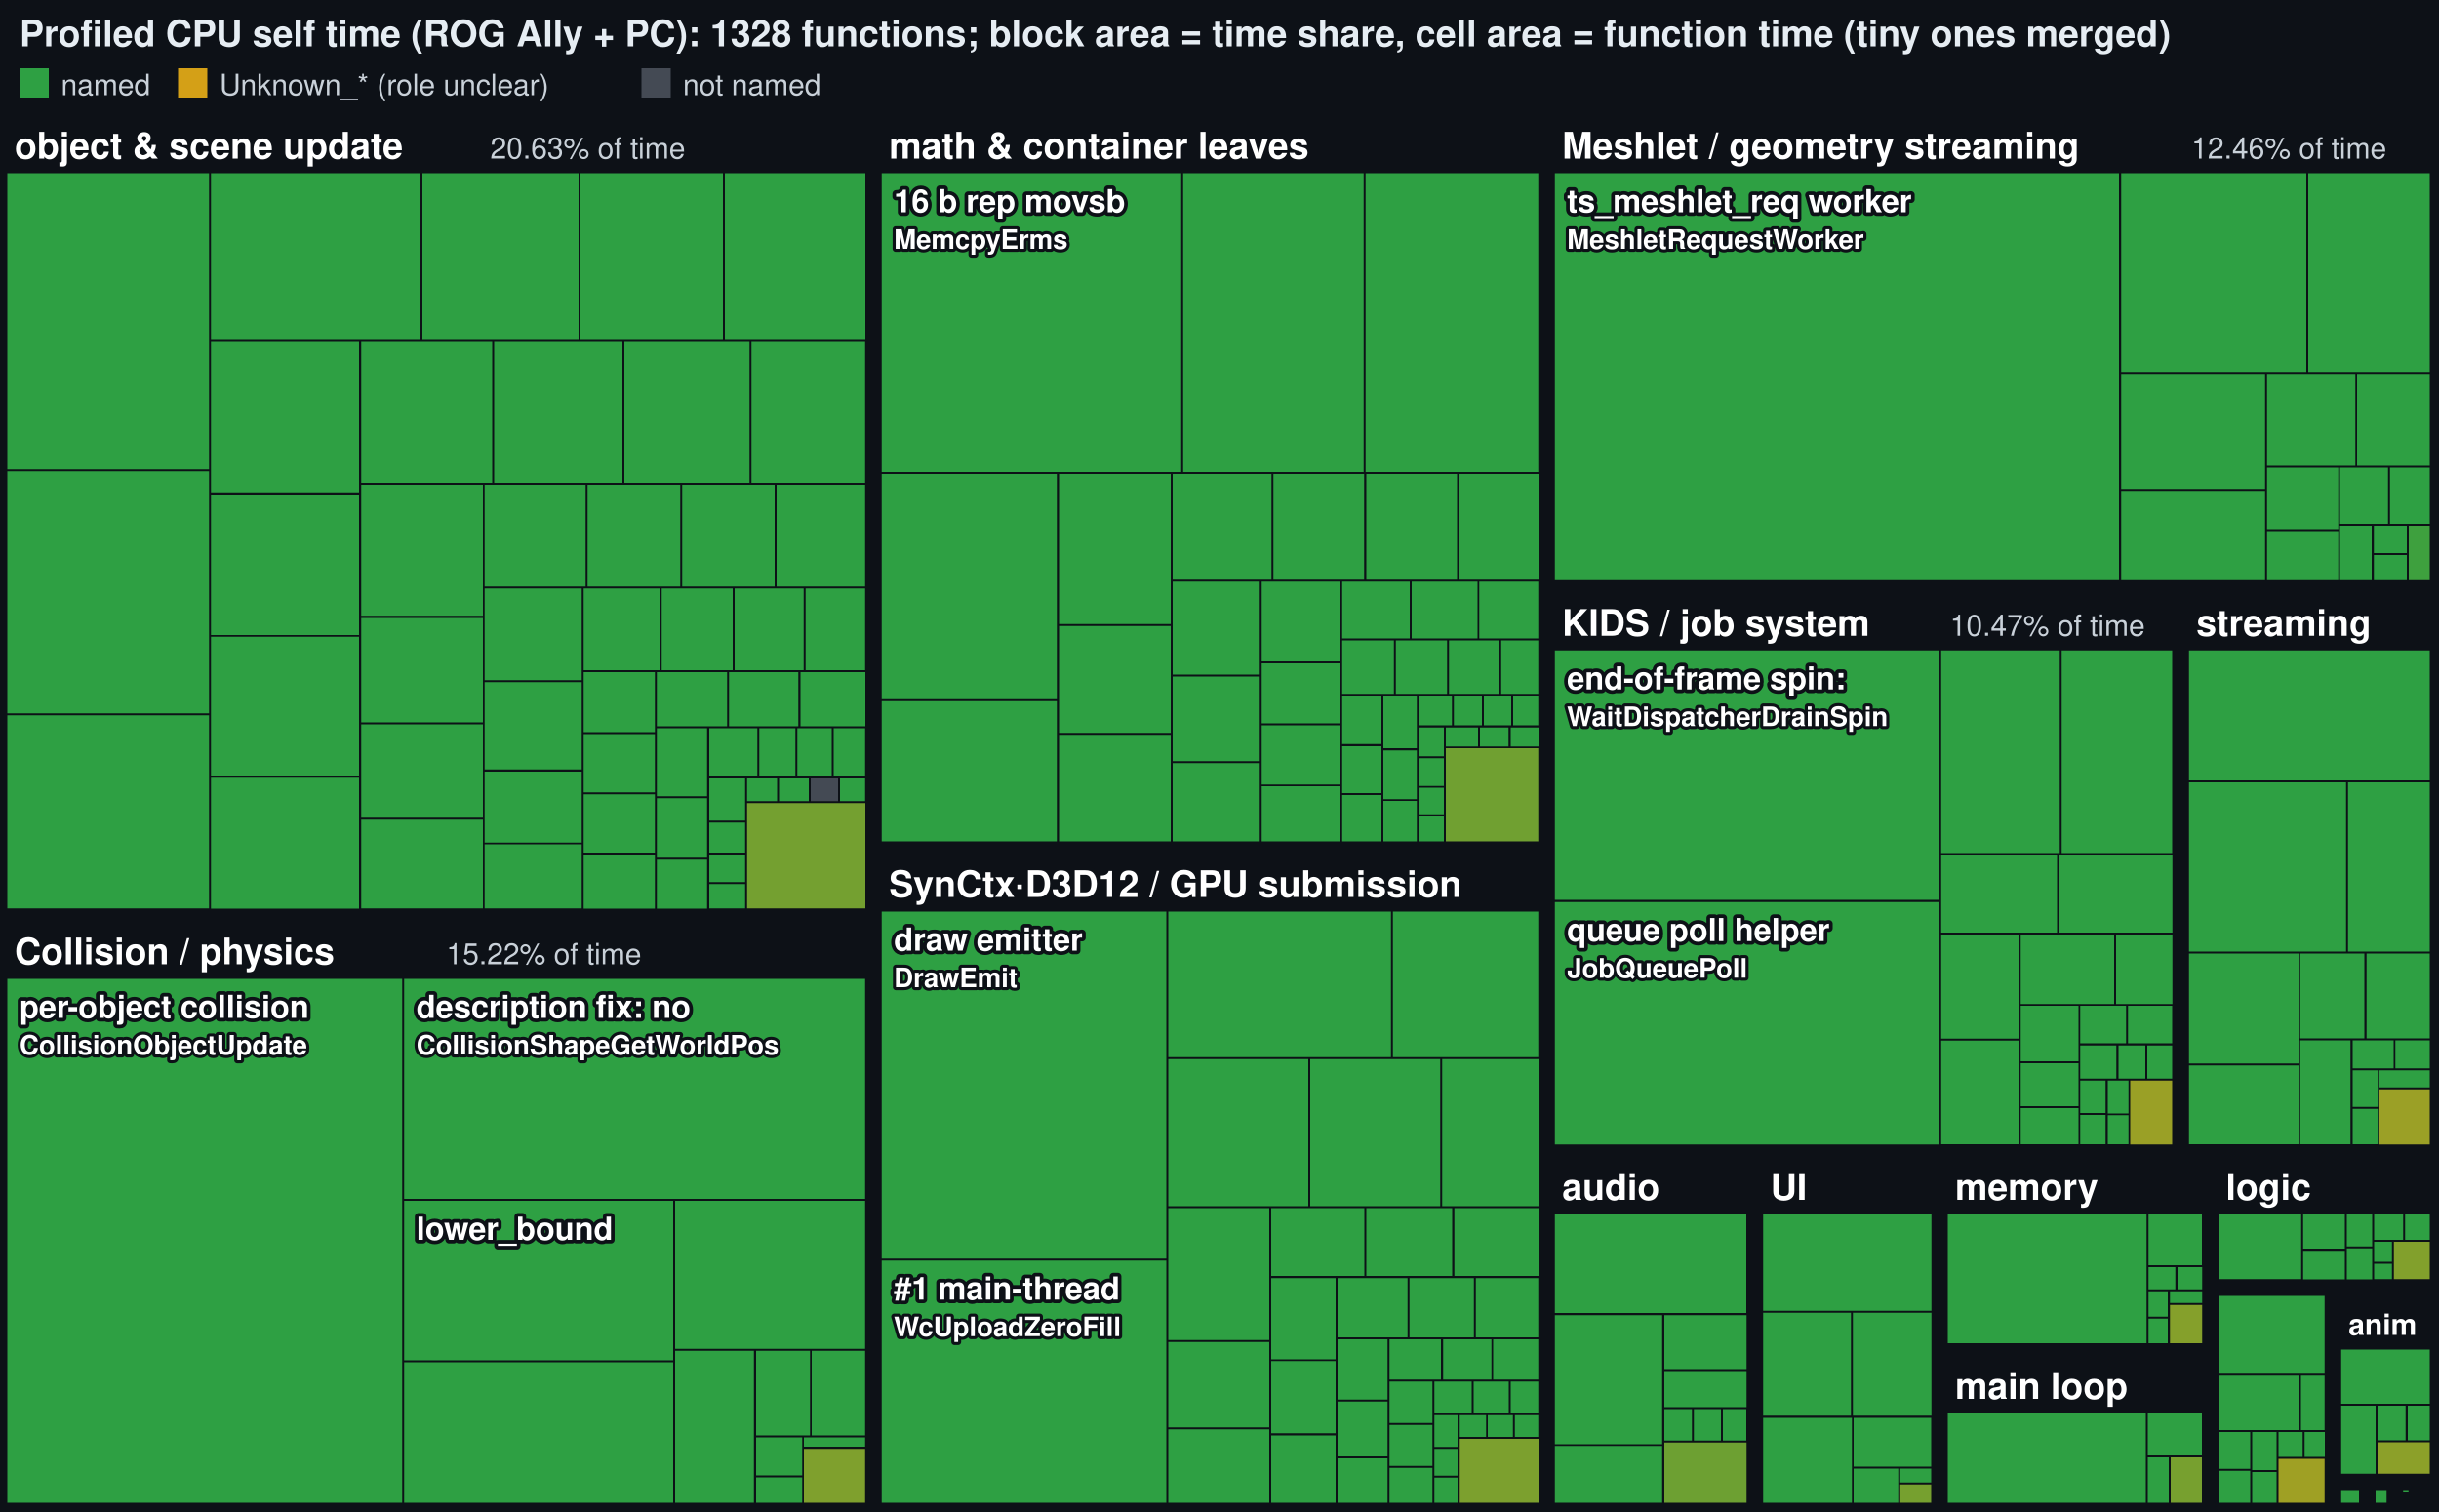
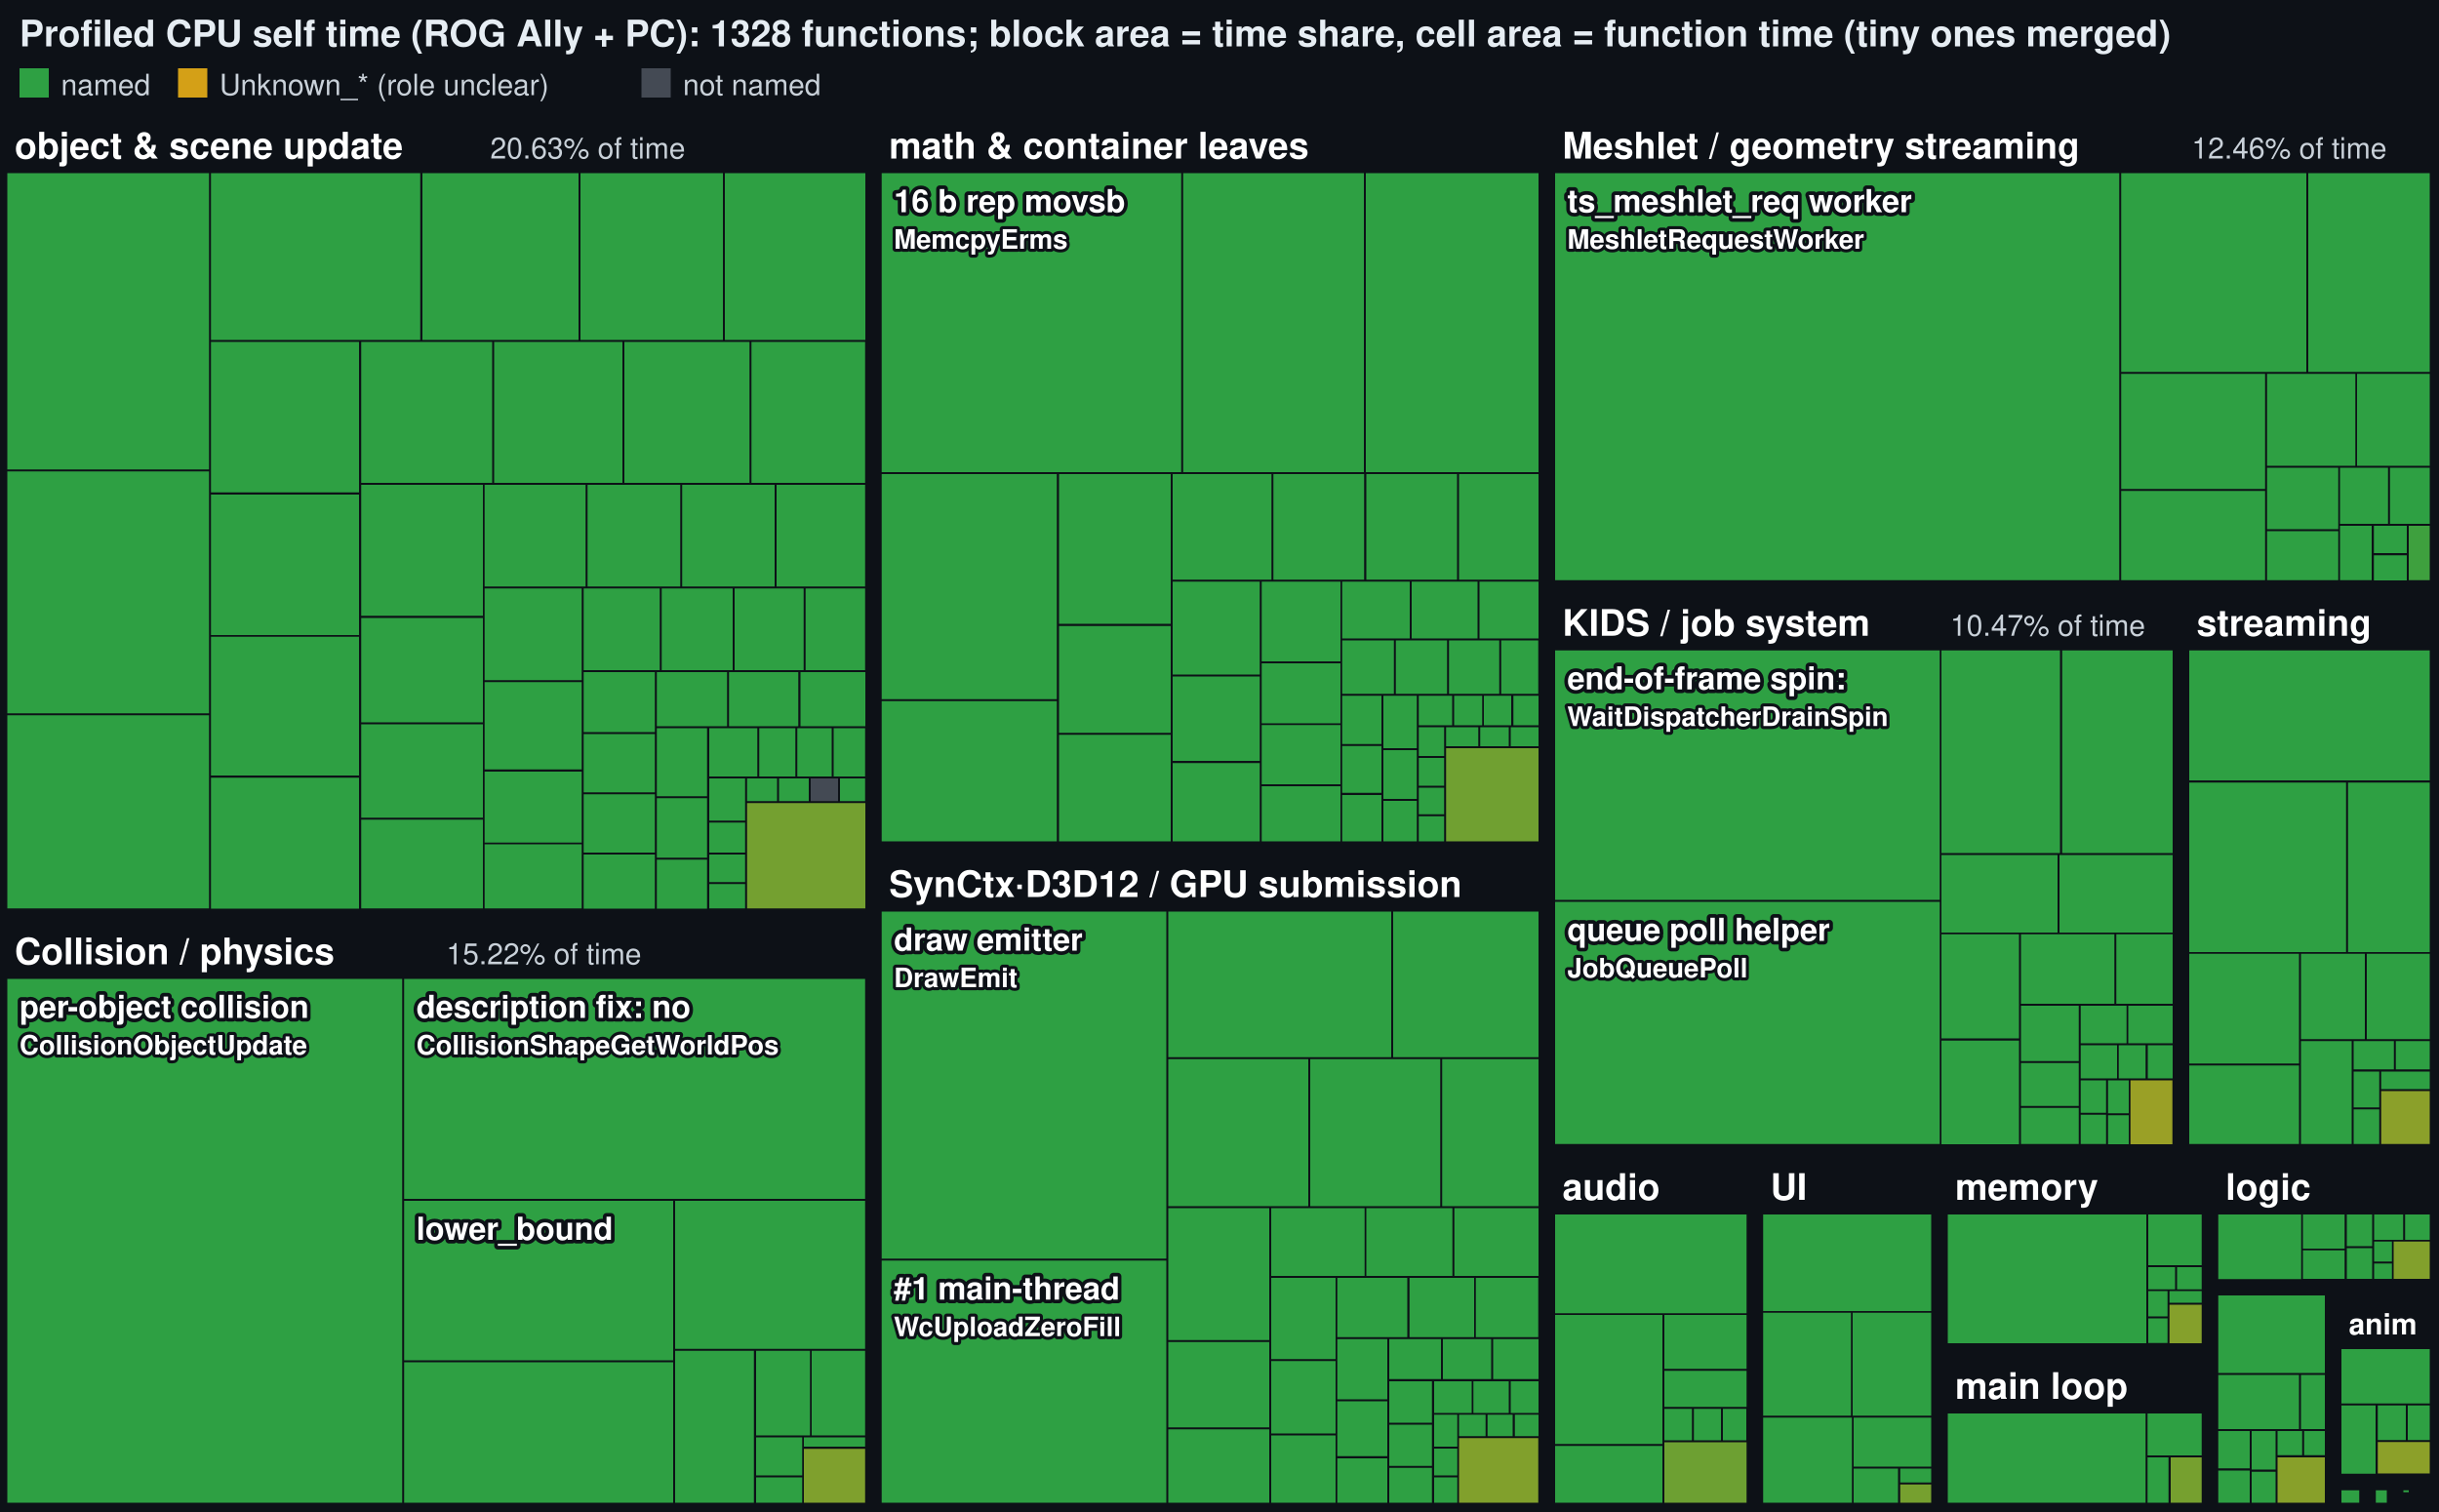
<svg xmlns="http://www.w3.org/2000/svg" viewBox="0 0 1000 620" style="width:100%;height:auto" font-family="Segoe UI,Helvetica,Arial,sans-serif">
  <rect width="100%" height="100%" fill="#0d1117" />
  <text x="8" y="19" fill="#e6edf3" font-size="15" font-weight="700">Profiled CPU self time (ROG Ally + PC): 1328 functions; block area = time share, cell area = function time (tiny ones merged)</text>
  <rect x="8" y="28" width="12" height="12" fill="#2ea043" />
  <text x="25" y="39" fill="#c9d1d9" font-size="12">named</text>
  <rect x="73" y="28" width="12" height="12" fill="#d4a017" />
  <text x="90" y="39" fill="#c9d1d9" font-size="12">Unknown_* (role unclear)</text>
  <rect x="263" y="28" width="12" height="12" fill="#444a54" />
  <text x="280" y="39" fill="#c9d1d9" font-size="12">not named</text>
-   <rect x="637.5" y="71.0" width="231.3" height="166.9" fill="#2ea043" />
-   <text x="642.5" y="87.0" fill="#fff" font-size="13" font-weight="600" stroke="#0d1117" stroke-width="3" stroke-linejoin="round" paint-order="stroke">ts_meshlet_req worker</text>
-   <text x="642.5" y="102.0" fill="#fff" font-size="11" font-weight="600" stroke="#0d1117" stroke-width="2.5" stroke-linejoin="round" paint-order="stroke">MeshletRequestWorker</text>
+   <rect x="637.6" y="71.0" width="231.3" height="166.9" fill="#2ea043" />
+   <text x="642.6" y="87.0" fill="#fff" font-size="13" font-weight="600" stroke="#0d1117" stroke-width="3" stroke-linejoin="round" paint-order="stroke">ts_meshlet_req worker</text>
+   <text x="642.6" y="102.0" fill="#fff" font-size="11" font-weight="600" stroke="#0d1117" stroke-width="2.5" stroke-linejoin="round" paint-order="stroke">MeshletRequestWorker</text>
  <rect x="869.7" y="71.0" width="75.9" height="81.5" fill="#2ea043" />
  <rect x="946.4" y="71.0" width="49.8" height="81.5" fill="#2ea043" />
  <rect x="869.7" y="153.3" width="59.0" height="47.2" fill="#2ea043" />
  <rect x="869.7" y="201.3" width="59.0" height="36.6" fill="#2ea043" />
  <rect x="929.5" y="153.3" width="36.2" height="37.7" fill="#2ea043" />
  <rect x="966.4" y="153.3" width="29.8" height="37.7" fill="#2ea043" />
  <rect x="929.5" y="191.8" width="29.2" height="25.2" fill="#2ea043" />
  <rect x="929.5" y="217.8" width="29.2" height="20.1" fill="#2ea043" />
  <rect x="959.4" y="191.8" width="19.7" height="23.0" fill="#2ea043" />
  <rect x="979.9" y="191.8" width="16.3" height="23.0" fill="#2ea043" />
  <rect x="959.4" y="215.6" width="13.0" height="22.3" fill="#2ea043" />
  <rect x="973.3" y="215.6" width="13.5" height="11.2" fill="#2ea043" />
-   <rect x="973.3" y="227.6" width="13.5" height="10.3" fill="#2ea043" />
+   <rect x="973.3" y="227.7" width="13.5" height="10.3" fill="#2ea043" />
  <rect x="987.6" y="215.6" width="8.6" height="22.3" fill="#3ea03e" />
-   <text x="640.5" y="65.0" fill="#fff" font-size="15" font-weight="700" stroke="#0d1117" stroke-width="3" stroke-linejoin="round" paint-order="stroke">Meshlet / geometry streaming</text>
-   <text x="898.5" y="65.0" fill="#c9d1d9" font-size="12" font-weight="400" stroke="#0d1117" stroke-width="3" stroke-linejoin="round" paint-order="stroke">12.46% of time</text>
+   <text x="640.6" y="65.0" fill="#fff" font-size="15" font-weight="700" stroke="#0d1117" stroke-width="3" stroke-linejoin="round" paint-order="stroke">Meshlet / geometry streaming</text>
+   <text x="898.6" y="65.0" fill="#c9d1d9" font-size="12" font-weight="400" stroke="#0d1117" stroke-width="3" stroke-linejoin="round" paint-order="stroke">12.46% of time</text>
  <rect x="3.0" y="401.4" width="161.9" height="214.8" fill="#2ea043" />
  <text x="8.0" y="417.4" fill="#fff" font-size="13" font-weight="600" stroke="#0d1117" stroke-width="3" stroke-linejoin="round" paint-order="stroke">per-object collision</text>
  <text x="8.0" y="432.4" fill="#fff" font-size="11" font-weight="600" stroke="#0d1117" stroke-width="2.5" stroke-linejoin="round" paint-order="stroke">CollisionObjectUpdate</text>
  <rect x="165.7" y="401.4" width="189.0" height="90.2" fill="#2ea043" />
  <text x="170.7" y="417.4" fill="#fff" font-size="13" font-weight="600" stroke="#0d1117" stroke-width="3" stroke-linejoin="round" paint-order="stroke">description fix: no</text>
  <text x="170.7" y="432.4" fill="#fff" font-size="11" font-weight="600" stroke="#0d1117" stroke-width="2.5" stroke-linejoin="round" paint-order="stroke">CollisionShapeGetWorldPos</text>
  <rect x="165.7" y="492.4" width="110.3" height="65.4" fill="#2ea043" />
  <text x="170.7" y="508.4" fill="#fff" font-size="13" font-weight="600" stroke="#0d1117" stroke-width="3" stroke-linejoin="round" paint-order="stroke">lower_bound</text>
  <rect x="165.7" y="558.6" width="110.3" height="57.6" fill="#2ea043" />
  <rect x="276.8" y="492.4" width="77.9" height="60.7" fill="#2ea043" />
  <rect x="276.8" y="553.9" width="32.3" height="62.3" fill="#2ea043" />
  <rect x="310.0" y="553.9" width="22.1" height="34.7" fill="#2ea043" />
  <rect x="332.8" y="553.9" width="21.9" height="34.7" fill="#2ea043" />
  <rect x="310.0" y="589.4" width="18.9" height="15.6" fill="#2ea043" />
  <rect x="310.0" y="605.8" width="18.9" height="10.4" fill="#2ea043" />
  <rect x="329.6" y="589.4" width="25.1" height="3.8" fill="#2ea043" />
  <rect x="329.6" y="594.1" width="25.1" height="22.1" fill="#7fa02d" />
  <text x="6.0" y="395.4" fill="#fff" font-size="15" font-weight="700" stroke="#0d1117" stroke-width="3" stroke-linejoin="round" paint-order="stroke">Collision / physics</text>
  <text x="183.0" y="395.4" fill="#c9d1d9" font-size="12" font-weight="400" stroke="#0d1117" stroke-width="3" stroke-linejoin="round" paint-order="stroke">15.22% of time</text>
  <rect x="361.5" y="373.8" width="116.7" height="142.3" fill="#2ea043" />
  <text x="366.5" y="389.8" fill="#fff" font-size="13" font-weight="600" stroke="#0d1117" stroke-width="3" stroke-linejoin="round" paint-order="stroke">draw emitter</text>
  <text x="366.5" y="404.8" fill="#fff" font-size="11" font-weight="600" stroke="#0d1117" stroke-width="2.5" stroke-linejoin="round" paint-order="stroke">DrawEmit</text>
  <rect x="361.5" y="516.9" width="116.7" height="99.3" fill="#2ea043" />
  <text x="366.5" y="532.9" fill="#fff" font-size="13" font-weight="600" stroke="#0d1117" stroke-width="3" stroke-linejoin="round" paint-order="stroke">#1 main-thread</text>
  <text x="366.5" y="547.9" fill="#fff" font-size="11" font-weight="600" stroke="#0d1117" stroke-width="2.5" stroke-linejoin="round" paint-order="stroke">WcUploadZeroFill</text>
-   <rect x="479.0" y="373.8" width="91.3" height="59.7" fill="#2ea043" />
-   <rect x="571.1" y="373.8" width="59.6" height="59.7" fill="#2ea043" />
+   <rect x="479.0" y="373.8" width="91.4" height="59.7" fill="#2ea043" />
+   <rect x="571.2" y="373.8" width="59.6" height="59.7" fill="#2ea043" />
  <rect x="479.0" y="434.3" width="57.4" height="60.3" fill="#2ea043" />
  <rect x="537.2" y="434.3" width="53.3" height="60.3" fill="#2ea043" />
  <rect x="591.3" y="434.3" width="39.5" height="60.3" fill="#2ea043" />
  <rect x="479.0" y="495.4" width="41.4" height="54.1" fill="#2ea043" />
  <rect x="479.0" y="550.3" width="41.4" height="35.0" fill="#2ea043" />
  <rect x="479.0" y="586.1" width="41.4" height="30.1" fill="#2ea043" />
-   <rect x="521.2" y="495.4" width="38.2" height="27.8" fill="#2ea043" />
-   <rect x="560.2" y="495.4" width="35.2" height="27.8" fill="#2ea043" />
+   <rect x="521.2" y="495.4" width="38.3" height="27.8" fill="#2ea043" />
+   <rect x="560.2" y="495.4" width="35.3" height="27.8" fill="#2ea043" />
  <rect x="596.3" y="495.4" width="34.5" height="27.8" fill="#2ea043" />
-   <rect x="521.2" y="524.1" width="26.4" height="33.3" fill="#2ea043" />
-   <rect x="521.2" y="558.1" width="26.4" height="29.6" fill="#2ea043" />
+   <rect x="521.2" y="524.0" width="26.4" height="33.3" fill="#2ea043" />
+   <rect x="521.2" y="558.1" width="26.4" height="29.7" fill="#2ea043" />
  <rect x="521.2" y="588.6" width="26.4" height="27.6" fill="#2ea043" />
-   <rect x="548.4" y="524.1" width="28.7" height="24.3" fill="#2ea043" />
-   <rect x="577.9" y="524.1" width="26.4" height="24.3" fill="#2ea043" />
-   <rect x="605.1" y="524.1" width="25.6" height="24.3" fill="#2ea043" />
-   <rect x="548.4" y="549.2" width="20.5" height="24.7" fill="#2ea043" />
-   <rect x="548.4" y="574.7" width="20.5" height="22.5" fill="#2ea043" />
-   <rect x="548.4" y="598.0" width="20.5" height="18.2" fill="#2ea043" />
-   <rect x="569.7" y="549.2" width="21.1" height="16.5" fill="#2ea043" />
-   <rect x="591.7" y="549.2" width="19.8" height="16.5" fill="#2ea043" />
-   <rect x="612.2" y="549.2" width="18.5" height="16.5" fill="#2ea043" />
-   <rect x="569.7" y="566.5" width="17.6" height="17.0" fill="#2ea043" />
-   <rect x="569.7" y="584.3" width="17.6" height="16.8" fill="#2ea043" />
-   <rect x="569.7" y="601.9" width="17.6" height="14.3" fill="#2ea043" />
-   <rect x="588.1" y="566.5" width="15.3" height="13.0" fill="#2ea043" />
-   <rect x="604.2" y="566.5" width="14.4" height="13.0" fill="#2ea043" />
-   <rect x="619.4" y="566.5" width="11.3" height="13.0" fill="#2ea043" />
-   <rect x="588.1" y="580.3" width="9.5" height="13.0" fill="#2ea043" />
-   <rect x="588.1" y="594.1" width="9.5" height="11.0" fill="#2ea043" />
-   <rect x="588.1" y="605.9" width="9.5" height="10.3" fill="#2ea043" />
-   <rect x="598.5" y="580.3" width="10.8" height="8.9" fill="#2ea043" />
-   <rect x="610.0" y="580.3" width="10.3" height="8.9" fill="#2ea043" />
-   <rect x="621.1" y="580.3" width="9.6" height="8.9" fill="#2ea043" />
-   <rect x="598.5" y="590.0" width="32.3" height="26.2" fill="#7ca02e" />
+   <rect x="548.3" y="524.0" width="28.7" height="24.3" fill="#2ea043" />
+   <rect x="577.9" y="524.0" width="26.5" height="24.3" fill="#2ea043" />
+   <rect x="605.1" y="524.0" width="25.6" height="24.3" fill="#2ea043" />
+   <rect x="548.3" y="549.1" width="20.5" height="24.7" fill="#2ea043" />
+   <rect x="548.3" y="574.6" width="20.5" height="22.5" fill="#2ea043" />
+   <rect x="548.3" y="598.0" width="20.5" height="18.2" fill="#2ea043" />
+   <rect x="569.6" y="549.1" width="21.2" height="16.4" fill="#2ea043" />
+   <rect x="591.6" y="549.1" width="19.8" height="16.4" fill="#2ea043" />
+   <rect x="612.2" y="549.1" width="18.6" height="16.4" fill="#2ea043" />
+   <rect x="569.6" y="566.4" width="17.5" height="17.0" fill="#2ea043" />
+   <rect x="569.6" y="584.2" width="17.5" height="16.9" fill="#2ea043" />
+   <rect x="569.6" y="601.9" width="17.5" height="14.3" fill="#2ea043" />
+   <rect x="588.0" y="566.4" width="15.4" height="13.0" fill="#2ea043" />
+   <rect x="604.1" y="566.4" width="14.5" height="13.0" fill="#2ea043" />
+   <rect x="619.4" y="566.4" width="11.4" height="13.0" fill="#2ea043" />
+   <rect x="588.0" y="580.1" width="9.5" height="13.1" fill="#2ea043" />
+   <rect x="588.0" y="594.0" width="9.5" height="11.0" fill="#2ea043" />
+   <rect x="588.0" y="605.8" width="9.5" height="10.4" fill="#2ea043" />
+   <rect x="598.2" y="580.1" width="10.9" height="8.8" fill="#2ea043" />
+   <rect x="609.9" y="580.1" width="10.3" height="8.8" fill="#2ea043" />
+   <rect x="621.1" y="580.1" width="9.7" height="8.8" fill="#2ea043" />
+   <rect x="598.2" y="589.7" width="32.5" height="26.5" fill="#81a02c" />
  <text x="364.5" y="367.8" fill="#fff" font-size="15" font-weight="700" stroke="#0d1117" stroke-width="3" stroke-linejoin="round" paint-order="stroke">SynCtx·D3D12 / GPU submission</text>
-   <rect x="637.5" y="266.7" width="157.6" height="102.3" fill="#2ea043" />
-   <text x="642.5" y="282.7" fill="#fff" font-size="13" font-weight="600" stroke="#0d1117" stroke-width="3" stroke-linejoin="round" paint-order="stroke">end-of-frame spin:</text>
-   <text x="642.5" y="297.7" fill="#fff" font-size="11" font-weight="600" stroke="#0d1117" stroke-width="2.5" stroke-linejoin="round" paint-order="stroke">WaitDispatcherDrainSpin</text>
-   <rect x="637.5" y="369.9" width="157.6" height="99.4" fill="#2ea043" />
-   <text x="642.5" y="385.9" fill="#fff" font-size="13" font-weight="600" stroke="#0d1117" stroke-width="3" stroke-linejoin="round" paint-order="stroke">queue poll helper</text>
-   <text x="642.5" y="400.9" fill="#fff" font-size="11" font-weight="600" stroke="#0d1117" stroke-width="2.5" stroke-linejoin="round" paint-order="stroke">JobQueuePoll</text>
-   <rect x="795.9" y="266.7" width="48.6" height="83.1" fill="#2ea043" />
-   <rect x="845.3" y="266.7" width="45.3" height="83.1" fill="#2ea043" />
-   <rect x="795.9" y="350.6" width="47.5" height="31.8" fill="#2ea043" />
-   <rect x="844.3" y="350.6" width="46.4" height="31.8" fill="#2ea043" />
-   <rect x="795.9" y="383.2" width="31.7" height="42.7" fill="#2ea043" />
-   <rect x="795.9" y="426.7" width="31.7" height="42.5" fill="#2ea043" />
-   <rect x="828.5" y="383.2" width="38.3" height="28.5" fill="#2ea043" />
-   <rect x="867.6" y="383.2" width="23.1" height="28.5" fill="#2ea043" />
-   <rect x="828.5" y="412.4" width="23.7" height="22.8" fill="#2ea043" />
-   <rect x="828.5" y="436.0" width="23.7" height="17.6" fill="#2ea043" />
-   <rect x="828.5" y="454.4" width="23.7" height="14.8" fill="#2ea043" />
-   <rect x="852.9" y="412.4" width="18.8" height="15.4" fill="#2ea043" />
-   <rect x="872.5" y="412.4" width="18.1" height="15.4" fill="#2ea043" />
-   <rect x="852.9" y="428.7" width="14.8" height="13.6" fill="#2ea043" />
-   <rect x="868.6" y="428.7" width="11.0" height="13.6" fill="#2ea043" />
-   <rect x="880.4" y="428.7" width="10.2" height="13.6" fill="#2ea043" />
-   <rect x="852.9" y="443.1" width="10.4" height="13.3" fill="#2ea043" />
-   <rect x="852.9" y="457.2" width="10.4" height="12.0" fill="#2ea043" />
-   <rect x="864.2" y="443.1" width="8.5" height="13.5" fill="#2ea043" />
-   <rect x="864.2" y="457.3" width="8.5" height="11.9" fill="#2ea043" />
-   <rect x="873.4" y="443.1" width="17.2" height="26.2" fill="#9aa026" />
-   <text x="640.5" y="260.7" fill="#fff" font-size="15" font-weight="700" stroke="#0d1117" stroke-width="3" stroke-linejoin="round" paint-order="stroke">KIDS / job system</text>
-   <text x="799.5" y="260.7" fill="#c9d1d9" font-size="12" font-weight="400" stroke="#0d1117" stroke-width="3" stroke-linejoin="round" paint-order="stroke">10.47% of time</text>
+   <rect x="637.6" y="266.7" width="157.7" height="102.3" fill="#2ea043" />
+   <text x="642.6" y="282.7" fill="#fff" font-size="13" font-weight="600" stroke="#0d1117" stroke-width="3" stroke-linejoin="round" paint-order="stroke">end-of-frame spin:</text>
+   <text x="642.6" y="297.7" fill="#fff" font-size="11" font-weight="600" stroke="#0d1117" stroke-width="2.5" stroke-linejoin="round" paint-order="stroke">WaitDispatcherDrainSpin</text>
+   <rect x="637.6" y="369.8" width="157.7" height="99.3" fill="#2ea043" />
+   <text x="642.6" y="385.8" fill="#fff" font-size="13" font-weight="600" stroke="#0d1117" stroke-width="3" stroke-linejoin="round" paint-order="stroke">queue poll helper</text>
+   <text x="642.6" y="400.8" fill="#fff" font-size="11" font-weight="600" stroke="#0d1117" stroke-width="2.5" stroke-linejoin="round" paint-order="stroke">JobQueuePoll</text>
+   <rect x="796.0" y="266.7" width="48.6" height="83.1" fill="#2ea043" />
+   <rect x="845.5" y="266.7" width="45.3" height="83.1" fill="#2ea043" />
+   <rect x="796.0" y="350.6" width="47.6" height="31.8" fill="#2ea043" />
+   <rect x="844.4" y="350.6" width="46.4" height="31.8" fill="#2ea043" />
+   <rect x="796.0" y="383.1" width="31.8" height="42.7" fill="#2ea043" />
+   <rect x="796.0" y="426.7" width="31.8" height="42.5" fill="#2ea043" />
+   <rect x="828.6" y="383.1" width="38.3" height="28.5" fill="#2ea043" />
+   <rect x="867.7" y="383.1" width="23.1" height="28.5" fill="#2ea043" />
+   <rect x="828.6" y="412.4" width="23.7" height="22.7" fill="#2ea043" />
+   <rect x="828.6" y="435.9" width="23.7" height="17.6" fill="#2ea043" />
+   <rect x="828.6" y="454.3" width="23.7" height="14.8" fill="#2ea043" />
+   <rect x="853.1" y="412.4" width="18.8" height="15.4" fill="#2ea043" />
+   <rect x="872.6" y="412.4" width="18.2" height="15.4" fill="#2ea043" />
+   <rect x="853.1" y="428.6" width="14.9" height="13.6" fill="#2ea043" />
+   <rect x="868.7" y="428.6" width="11.0" height="13.6" fill="#2ea043" />
+   <rect x="880.6" y="428.6" width="10.2" height="13.6" fill="#2ea043" />
+   <rect x="853.1" y="443.0" width="10.4" height="13.3" fill="#2ea043" />
+   <rect x="853.1" y="457.1" width="10.4" height="12.0" fill="#2ea043" />
+   <rect x="864.3" y="443.0" width="8.5" height="13.5" fill="#2ea043" />
+   <rect x="864.3" y="457.3" width="8.5" height="11.9" fill="#2ea043" />
+   <rect x="873.5" y="443.0" width="17.2" height="26.2" fill="#9aa026" />
+   <text x="640.6" y="260.7" fill="#fff" font-size="15" font-weight="700" stroke="#0d1117" stroke-width="3" stroke-linejoin="round" paint-order="stroke">KIDS / job system</text>
+   <text x="799.6" y="260.7" fill="#c9d1d9" font-size="12" font-weight="400" stroke="#0d1117" stroke-width="3" stroke-linejoin="round" paint-order="stroke">10.47% of time</text>
  <rect x="361.5" y="71.0" width="122.8" height="122.6" fill="#2ea043" />
  <text x="366.5" y="87.0" fill="#fff" font-size="13" font-weight="600" stroke="#0d1117" stroke-width="3" stroke-linejoin="round" paint-order="stroke">16 b rep movsb</text>
  <text x="366.5" y="102.0" fill="#fff" font-size="11" font-weight="600" stroke="#0d1117" stroke-width="2.5" stroke-linejoin="round" paint-order="stroke">MemcpyErms</text>
-   <rect x="485.1" y="71.0" width="74.0" height="122.6" fill="#2ea043" />
-   <rect x="559.9" y="71.0" width="70.8" height="122.6" fill="#2ea043" />
+   <rect x="485.1" y="71.0" width="74.1" height="122.6" fill="#2ea043" />
+   <rect x="560.0" y="71.0" width="70.8" height="122.6" fill="#2ea043" />
  <rect x="361.5" y="194.4" width="71.8" height="92.3" fill="#2ea043" />
  <rect x="361.5" y="287.5" width="71.8" height="57.5" fill="#2ea043" />
-   <rect x="434.2" y="194.4" width="45.8" height="61.5" fill="#2ea043" />
+   <rect x="434.2" y="194.4" width="45.8" height="61.4" fill="#2ea043" />
  <rect x="434.2" y="256.7" width="45.8" height="43.8" fill="#2ea043" />
  <rect x="434.2" y="301.3" width="45.8" height="43.7" fill="#2ea043" />
  <rect x="480.8" y="194.4" width="40.5" height="43.3" fill="#2ea043" />
  <rect x="522.1" y="194.4" width="37.2" height="43.3" fill="#2ea043" />
  <rect x="560.2" y="194.4" width="37.2" height="43.3" fill="#2ea043" />
  <rect x="598.2" y="194.4" width="32.6" height="43.3" fill="#2ea043" />
  <rect x="480.8" y="238.5" width="35.7" height="38.1" fill="#2ea043" />
-   <rect x="480.8" y="277.4" width="35.7" height="34.7" fill="#2ea043" />
+   <rect x="480.8" y="277.4" width="35.7" height="34.6" fill="#2ea043" />
  <rect x="480.8" y="312.9" width="35.7" height="32.1" fill="#2ea043" />
  <rect x="517.3" y="238.5" width="32.3" height="32.7" fill="#2ea043" />
  <rect x="517.3" y="272.0" width="32.3" height="24.6" fill="#2ea043" />
-   <rect x="517.3" y="297.4" width="32.3" height="24.3" fill="#2ea043" />
+   <rect x="517.3" y="297.3" width="32.3" height="24.3" fill="#2ea043" />
  <rect x="517.3" y="322.4" width="32.3" height="22.6" fill="#2ea043" />
  <rect x="550.3" y="238.5" width="27.7" height="23.3" fill="#2ea043" />
  <rect x="578.8" y="238.5" width="27.0" height="23.3" fill="#2ea043" />
-   <rect x="606.5" y="238.5" width="24.2" height="23.3" fill="#2ea043" />
+   <rect x="606.6" y="238.5" width="24.2" height="23.3" fill="#2ea043" />
  <rect x="550.3" y="262.6" width="21.2" height="21.9" fill="#2ea043" />
  <rect x="572.3" y="262.6" width="21.0" height="21.9" fill="#2ea043" />
  <rect x="594.1" y="262.6" width="20.6" height="21.9" fill="#2ea043" />
  <rect x="615.5" y="262.6" width="15.2" height="21.9" fill="#2ea043" />
  <rect x="550.3" y="285.3" width="16.1" height="19.8" fill="#2ea043" />
-   <rect x="550.3" y="306.0" width="16.1" height="19.2" fill="#2ea043" />
+   <rect x="550.3" y="305.9" width="16.1" height="19.2" fill="#2ea043" />
  <rect x="550.3" y="326.0" width="16.1" height="19.0" fill="#2ea043" />
  <rect x="567.2" y="285.3" width="13.7" height="21.5" fill="#2ea043" />
-   <rect x="567.2" y="307.7" width="13.7" height="20.0" fill="#2ea043" />
+   <rect x="567.2" y="307.6" width="13.7" height="20.0" fill="#2ea043" />
  <rect x="567.2" y="328.4" width="13.7" height="16.6" fill="#2ea043" />
-   <rect x="581.6" y="285.3" width="13.7" height="12.1" fill="#2ea043" />
-   <rect x="596.1" y="285.3" width="11.5" height="12.1" fill="#2ea043" />
+   <rect x="581.7" y="285.3" width="13.7" height="12.1" fill="#2ea043" />
+   <rect x="596.2" y="285.3" width="11.5" height="12.1" fill="#2ea043" />
  <rect x="608.4" y="285.3" width="11.2" height="12.1" fill="#2ea043" />
-   <rect x="620.4" y="285.3" width="10.3" height="12.1" fill="#2ea043" />
-   <rect x="581.6" y="298.3" width="10.4" height="11.8" fill="#2ea043" />
-   <rect x="581.6" y="310.9" width="10.4" height="11.4" fill="#2ea043" />
-   <rect x="581.6" y="323.0" width="10.4" height="10.9" fill="#2ea043" />
-   <rect x="581.6" y="334.7" width="10.4" height="10.3" fill="#2ea043" />
-   <rect x="592.8" y="298.3" width="13.2" height="7.8" fill="#2ea043" />
-   <rect x="606.8" y="298.3" width="11.7" height="7.8" fill="#2ea043" />
-   <rect x="619.4" y="298.3" width="11.4" height="7.8" fill="#2ea043" />
-   <rect x="592.8" y="306.8" width="37.9" height="38.2" fill="#70a031" />
+   <rect x="620.5" y="285.3" width="10.3" height="12.1" fill="#2ea043" />
+   <rect x="581.7" y="298.2" width="10.4" height="11.8" fill="#2ea043" />
+   <rect x="581.7" y="310.8" width="10.4" height="11.4" fill="#2ea043" />
+   <rect x="581.7" y="323.0" width="10.4" height="10.9" fill="#2ea043" />
+   <rect x="581.7" y="334.7" width="10.4" height="10.3" fill="#2ea043" />
+   <rect x="592.9" y="298.2" width="13.2" height="7.8" fill="#2ea043" />
+   <rect x="606.9" y="298.2" width="11.7" height="7.8" fill="#2ea043" />
+   <rect x="619.4" y="298.2" width="11.4" height="7.8" fill="#2ea043" />
+   <rect x="592.9" y="306.8" width="37.9" height="38.2" fill="#70a031" />
  <text x="364.5" y="65.0" fill="#fff" font-size="15" font-weight="700" stroke="#0d1117" stroke-width="3" stroke-linejoin="round" paint-order="stroke">math &amp; container leaves</text>
  <rect x="3.0" y="71.0" width="82.7" height="121.5" fill="#2ea043" />
  <rect x="3.0" y="193.3" width="82.7" height="99.2" fill="#2ea043" />
  <rect x="3.0" y="293.3" width="82.7" height="79.2" fill="#2ea043" />
  <rect x="86.5" y="71.0" width="85.8" height="68.4" fill="#2ea043" />
  <rect x="173.2" y="71.0" width="64.0" height="68.4" fill="#2ea043" />
  <rect x="238.0" y="71.0" width="58.4" height="68.4" fill="#2ea043" />
  <rect x="297.2" y="71.0" width="57.6" height="68.4" fill="#2ea043" />
  <rect x="86.5" y="140.2" width="60.7" height="61.7" fill="#2ea043" />
  <rect x="86.5" y="202.8" width="60.7" height="57.6" fill="#2ea043" />
  <rect x="86.5" y="261.1" width="60.7" height="56.9" fill="#2ea043" />
  <rect x="86.5" y="318.9" width="60.7" height="53.7" fill="#2ea043" />
  <rect x="148.1" y="140.2" width="53.7" height="57.8" fill="#2ea043" />
  <rect x="202.6" y="140.2" width="52.6" height="57.8" fill="#2ea043" />
  <rect x="256.0" y="140.2" width="51.3" height="57.8" fill="#2ea043" />
  <rect x="308.1" y="140.2" width="46.6" height="57.8" fill="#2ea043" />
  <rect x="148.1" y="198.8" width="49.9" height="53.7" fill="#2ea043" />
  <rect x="148.1" y="253.4" width="49.9" height="42.8" fill="#2ea043" />
  <rect x="148.1" y="297.0" width="49.9" height="38.3" fill="#2ea043" />
  <rect x="148.1" y="336.1" width="49.9" height="36.4" fill="#2ea043" />
  <rect x="198.7" y="198.8" width="41.4" height="41.7" fill="#2ea043" />
  <rect x="240.9" y="198.8" width="38.0" height="41.7" fill="#2ea043" />
  <rect x="279.7" y="198.8" width="37.9" height="41.7" fill="#2ea043" />
  <rect x="318.4" y="198.8" width="36.3" height="41.7" fill="#2ea043" />
  <rect x="198.7" y="241.3" width="39.8" height="37.6" fill="#2ea043" />
  <rect x="198.7" y="279.7" width="39.8" height="35.8" fill="#2ea043" />
  <rect x="198.7" y="316.4" width="39.8" height="29.1" fill="#2ea043" />
  <rect x="198.7" y="346.2" width="39.8" height="26.3" fill="#2ea043" />
  <rect x="239.3" y="241.3" width="31.2" height="33.5" fill="#2ea043" />
  <rect x="271.3" y="241.3" width="29.1" height="33.5" fill="#2ea043" />
  <rect x="301.2" y="241.3" width="28.3" height="33.5" fill="#2ea043" />
  <rect x="330.3" y="241.3" width="24.4" height="33.5" fill="#2ea043" />
  <rect x="239.3" y="275.6" width="29.2" height="24.6" fill="#2ea043" />
  <rect x="239.3" y="301.0" width="29.2" height="23.9" fill="#2ea043" />
  <rect x="239.3" y="325.7" width="29.2" height="23.9" fill="#2ea043" />
  <rect x="239.3" y="350.4" width="29.2" height="22.2" fill="#2ea043" />
  <rect x="269.3" y="275.6" width="28.8" height="22.2" fill="#2ea043" />
  <rect x="298.9" y="275.6" width="28.4" height="22.2" fill="#2ea043" />
  <rect x="328.2" y="275.6" width="26.6" height="22.2" fill="#2ea043" />
  <rect x="269.3" y="298.6" width="20.6" height="27.9" fill="#2ea043" />
  <rect x="269.3" y="327.3" width="20.6" height="24.4" fill="#2ea043" />
  <rect x="269.3" y="352.5" width="20.6" height="20.1" fill="#2ea043" />
  <rect x="290.8" y="298.6" width="19.7" height="19.8" fill="#2ea043" />
  <rect x="311.3" y="298.6" width="14.8" height="19.8" fill="#2ea043" />
  <rect x="326.9" y="298.6" width="14.1" height="19.8" fill="#2ea043" />
  <rect x="341.8" y="298.6" width="12.9" height="19.8" fill="#2ea043" />
  <rect x="290.8" y="319.2" width="14.7" height="17.3" fill="#2ea043" />
  <rect x="290.8" y="337.3" width="14.7" height="12.3" fill="#2ea043" />
  <rect x="290.8" y="350.4" width="14.7" height="11.3" fill="#2ea043" />
  <rect x="290.8" y="362.5" width="14.7" height="10.0" fill="#2ea043" />
  <rect x="306.3" y="319.2" width="12.3" height="9.3" fill="#2ea043" />
  <rect x="319.4" y="319.2" width="12.2" height="9.3" fill="#2ea043" />
  <rect x="332.4" y="319.2" width="11.2" height="9.3" fill="#444a54" />
  <rect x="344.4" y="319.2" width="10.3" height="9.3" fill="#2ea043" />
  <rect x="306.3" y="329.3" width="48.5" height="43.2" fill="#74a030" />
  <text x="6.0" y="65.0" fill="#fff" font-size="15" font-weight="700" stroke="#0d1117" stroke-width="3" stroke-linejoin="round" paint-order="stroke">object &amp; scene update</text>
  <text x="201.0" y="65.0" fill="#c9d1d9" font-size="12" font-weight="400" stroke="#0d1117" stroke-width="3" stroke-linejoin="round" paint-order="stroke">20.63% of time</text>
-   <rect x="798.6" y="498.0" width="81.5" height="52.8" fill="#2ea043" />
-   <rect x="880.9" y="498.0" width="21.9" height="20.8" fill="#2ea043" />
-   <rect x="880.9" y="519.6" width="11.0" height="9.1" fill="#2ea043" />
-   <rect x="892.8" y="519.6" width="10.1" height="9.1" fill="#2ea043" />
-   <rect x="880.9" y="529.5" width="7.9" height="10.4" fill="#2ea043" />
-   <rect x="880.9" y="540.7" width="7.9" height="10.1" fill="#2ea043" />
-   <rect x="889.7" y="529.5" width="13.2" height="4.8" fill="#2ea043" />
-   <rect x="889.7" y="535.1" width="13.2" height="15.7" fill="#85a02b" />
+   <rect x="798.6" y="498.0" width="81.4" height="52.8" fill="#2ea043" />
+   <rect x="880.8" y="498.0" width="21.9" height="20.8" fill="#2ea043" />
+   <rect x="880.8" y="519.6" width="11.0" height="9.1" fill="#2ea043" />
+   <rect x="892.6" y="519.6" width="10.1" height="9.1" fill="#2ea043" />
+   <rect x="880.8" y="529.4" width="7.9" height="10.4" fill="#2ea043" />
+   <rect x="880.8" y="540.6" width="7.9" height="10.1" fill="#2ea043" />
+   <rect x="889.5" y="529.4" width="13.2" height="4.8" fill="#2ea043" />
+   <rect x="889.5" y="535.0" width="13.2" height="15.8" fill="#85a02b" />
  <text x="801.6" y="492.0" fill="#fff" font-size="15" font-weight="700" stroke="#0d1117" stroke-width="3" stroke-linejoin="round" paint-order="stroke">memory</text>
-   <rect x="897.5" y="266.7" width="98.7" height="53.3" fill="#2ea043" />
-   <rect x="897.5" y="320.8" width="64.4" height="69.4" fill="#2ea043" />
-   <rect x="962.7" y="320.8" width="33.5" height="69.4" fill="#2ea043" />
-   <rect x="897.5" y="391.0" width="44.9" height="45.1" fill="#2ea043" />
-   <rect x="897.5" y="436.9" width="44.9" height="32.3" fill="#2ea043" />
-   <rect x="943.1" y="391.0" width="26.3" height="34.8" fill="#2ea043" />
-   <rect x="970.3" y="391.0" width="25.9" height="34.8" fill="#2ea043" />
-   <rect x="943.1" y="426.6" width="20.6" height="42.6" fill="#2ea043" />
-   <rect x="964.6" y="426.6" width="16.8" height="11.5" fill="#2ea043" />
-   <rect x="982.1" y="426.6" width="14.1" height="11.5" fill="#2ea043" />
-   <rect x="964.6" y="438.9" width="10.3" height="15.0" fill="#2ea043" />
-   <rect x="964.6" y="454.7" width="10.3" height="14.5" fill="#2ea043" />
-   <rect x="975.6" y="438.9" width="20.6" height="7.0" fill="#2ea043" />
-   <rect x="975.6" y="446.7" width="20.6" height="22.6" fill="#9ba026" />
-   <text x="900.5" y="260.7" fill="#fff" font-size="15" font-weight="700" stroke="#0d1117" stroke-width="3" stroke-linejoin="round" paint-order="stroke">streaming</text>
-   <rect x="798.6" y="579.6" width="81.2" height="36.6" fill="#2ea043" />
-   <rect x="880.6" y="579.6" width="22.2" height="17.2" fill="#2ea043" />
-   <rect x="880.6" y="597.6" width="8.6" height="18.6" fill="#2ea043" />
-   <rect x="890.0" y="597.6" width="12.8" height="18.6" fill="#77a02f" />
+   <rect x="897.6" y="266.7" width="98.6" height="53.3" fill="#2ea043" />
+   <rect x="897.6" y="320.9" width="64.3" height="69.5" fill="#2ea043" />
+   <rect x="962.7" y="320.9" width="33.5" height="69.5" fill="#2ea043" />
+   <rect x="897.6" y="391.1" width="45.0" height="45.0" fill="#2ea043" />
+   <rect x="897.6" y="436.9" width="45.0" height="32.2" fill="#2ea043" />
+   <rect x="943.4" y="391.1" width="26.2" height="35.0" fill="#2ea043" />
+   <rect x="970.4" y="391.1" width="25.8" height="35.0" fill="#2ea043" />
+   <rect x="943.4" y="426.9" width="20.8" height="42.2" fill="#2ea043" />
+   <rect x="965.0" y="426.9" width="16.5" height="11.6" fill="#2ea043" />
+   <rect x="982.3" y="426.9" width="13.9" height="11.6" fill="#2ea043" />
+   <rect x="965.0" y="439.4" width="10.5" height="14.7" fill="#2ea043" />
+   <rect x="965.0" y="454.9" width="10.5" height="14.2" fill="#2ea043" />
+   <rect x="976.3" y="439.4" width="19.9" height="7.2" fill="#2ea043" />
+   <rect x="976.3" y="447.4" width="19.9" height="21.7" fill="#8ba02a" />
+   <text x="900.6" y="260.7" fill="#fff" font-size="15" font-weight="700" stroke="#0d1117" stroke-width="3" stroke-linejoin="round" paint-order="stroke">streaming</text>
+   <rect x="798.6" y="579.6" width="81.1" height="36.6" fill="#2ea043" />
+   <rect x="880.5" y="579.6" width="22.2" height="17.2" fill="#2ea043" />
+   <rect x="880.5" y="597.6" width="8.6" height="18.6" fill="#2ea043" />
+   <rect x="890.0" y="597.6" width="12.7" height="18.6" fill="#76a02f" />
  <text x="801.6" y="573.6" fill="#fff" font-size="15" font-weight="700" stroke="#0d1117" stroke-width="3" stroke-linejoin="round" paint-order="stroke">main loop</text>
-   <rect x="637.5" y="498.0" width="78.5" height="40.4" fill="#2ea043" />
-   <rect x="637.5" y="539.3" width="44.0" height="52.9" fill="#2ea043" />
-   <rect x="637.5" y="592.9" width="44.0" height="23.3" fill="#2ea043" />
-   <rect x="682.4" y="539.3" width="33.7" height="22.1" fill="#2ea043" />
-   <rect x="682.4" y="562.2" width="33.7" height="14.8" fill="#2ea043" />
-   <rect x="682.4" y="577.8" width="11.3" height="12.9" fill="#2ea043" />
-   <rect x="694.5" y="577.8" width="11.1" height="12.9" fill="#2ea043" />
-   <rect x="706.4" y="577.8" width="9.6" height="12.9" fill="#2ea043" />
-   <rect x="682.4" y="591.5" width="33.7" height="24.7" fill="#6da032" />
-   <text x="640.5" y="492.0" fill="#fff" font-size="15" font-weight="700" stroke="#0d1117" stroke-width="3" stroke-linejoin="round" paint-order="stroke">audio</text>
-   <rect x="722.9" y="498.0" width="69.0" height="39.5" fill="#2ea043" />
+   <rect x="637.6" y="498.0" width="78.5" height="40.5" fill="#2ea043" />
+   <rect x="637.6" y="539.2" width="44.0" height="52.9" fill="#2ea043" />
+   <rect x="637.6" y="592.9" width="44.0" height="23.3" fill="#2ea043" />
+   <rect x="682.4" y="539.2" width="33.7" height="22.1" fill="#2ea043" />
+   <rect x="682.4" y="562.1" width="33.7" height="14.8" fill="#2ea043" />
+   <rect x="682.4" y="577.7" width="11.3" height="12.9" fill="#2ea043" />
+   <rect x="694.5" y="577.7" width="11.1" height="12.9" fill="#2ea043" />
+   <rect x="706.4" y="577.7" width="9.6" height="12.9" fill="#2ea043" />
+   <rect x="682.4" y="591.4" width="33.7" height="24.8" fill="#6da032" />
+   <text x="640.6" y="492.0" fill="#fff" font-size="15" font-weight="700" stroke="#0d1117" stroke-width="3" stroke-linejoin="round" paint-order="stroke">audio</text>
+   <rect x="722.9" y="498.0" width="68.9" height="39.6" fill="#2ea043" />
  <rect x="722.9" y="538.3" width="36.0" height="42.2" fill="#2ea043" />
-   <rect x="759.7" y="538.3" width="32.2" height="42.2" fill="#2ea043" />
-   <rect x="722.9" y="581.4" width="36.4" height="34.8" fill="#2ea043" />
-   <rect x="760.0" y="581.4" width="31.8" height="20.0" fill="#2ea043" />
-   <rect x="760.0" y="602.2" width="18.3" height="14.0" fill="#2ea043" />
+   <rect x="759.6" y="538.3" width="32.2" height="42.2" fill="#2ea043" />
+   <rect x="722.9" y="581.3" width="36.4" height="34.9" fill="#2ea043" />
+   <rect x="760.0" y="581.3" width="31.8" height="20.1" fill="#2ea043" />
+   <rect x="760.0" y="602.2" width="18.2" height="14.0" fill="#2ea043" />
  <rect x="779.1" y="602.2" width="12.7" height="5.7" fill="#2ea043" />
  <rect x="779.1" y="608.7" width="12.7" height="7.5" fill="#76a02f" />
  <text x="725.9" y="492.0" fill="#fff" font-size="15" font-weight="700" stroke="#0d1117" stroke-width="3" stroke-linejoin="round" paint-order="stroke">UI</text>
-   <rect x="909.6" y="498.0" width="33.9" height="26.5" fill="#2ea043" />
-   <rect x="944.3" y="498.0" width="17.1" height="14.0" fill="#2ea043" />
-   <rect x="944.3" y="512.9" width="17.1" height="11.7" fill="#2ea043" />
-   <rect x="962.2" y="498.0" width="10.4" height="13.1" fill="#2ea043" />
-   <rect x="962.2" y="511.9" width="10.4" height="12.7" fill="#2ea043" />
+   <rect x="909.5" y="498.0" width="34.0" height="26.5" fill="#2ea043" />
+   <rect x="944.2" y="498.0" width="17.1" height="14.0" fill="#2ea043" />
+   <rect x="944.2" y="512.7" width="17.1" height="11.7" fill="#2ea043" />
+   <rect x="962.2" y="498.0" width="10.4" height="13.0" fill="#2ea043" />
+   <rect x="962.2" y="511.8" width="10.4" height="12.6" fill="#2ea043" />
  <rect x="973.4" y="498.0" width="11.9" height="10.4" fill="#2ea043" />
  <rect x="986.1" y="498.0" width="10.1" height="10.4" fill="#2ea043" />
-   <rect x="973.4" y="509.2" width="7.3" height="8.2" fill="#2ea043" />
-   <rect x="973.4" y="518.2" width="7.3" height="6.3" fill="#2ea043" />
-   <rect x="981.5" y="509.2" width="14.7" height="15.3" fill="#82a02c" />
-   <text x="912.6" y="492.0" fill="#fff" font-size="15" font-weight="700" stroke="#0d1117" stroke-width="3" stroke-linejoin="round" paint-order="stroke">logic</text>
-   <rect x="909.6" y="531.4" width="43.5" height="31.9" fill="#2ea043" />
-   <rect x="909.6" y="564.1" width="33.0" height="22.3" fill="#2ea043" />
-   <rect x="943.4" y="564.1" width="9.7" height="22.3" fill="#2ea043" />
-   <rect x="909.6" y="587.2" width="13.0" height="15.1" fill="#2ea043" />
-   <rect x="909.6" y="603.1" width="13.0" height="13.1" fill="#2ea043" />
-   <rect x="923.4" y="587.2" width="10.0" height="15.6" fill="#2ea043" />
-   <rect x="923.4" y="603.6" width="10.0" height="12.6" fill="#2ea043" />
-   <rect x="934.2" y="587.2" width="9.9" height="10.2" fill="#2ea043" />
-   <rect x="944.9" y="587.2" width="8.3" height="10.2" fill="#2ea043" />
-   <rect x="934.2" y="598.2" width="18.9" height="18.0" fill="#9fa024" />
-   <rect x="959.9" y="553.4" width="36.3" height="22.2" fill="#2ea043" />
-   <rect x="959.9" y="576.4" width="14.1" height="27.9" fill="#2ea043" />
-   <rect x="974.8" y="576.4" width="11.5" height="14.2" fill="#2ea043" />
-   <rect x="987.2" y="576.4" width="9.0" height="14.2" fill="#2ea043" />
-   <rect x="974.8" y="591.4" width="21.4" height="12.9" fill="#8ca029" />
-   <text x="962.9" y="547.4" fill="#fff" font-size="12" font-weight="700" stroke="#0d1117" stroke-width="3" stroke-linejoin="round" paint-order="stroke">anim</text>
-   <rect x="959.9" y="611.0" width="7.3" height="5.2" fill="#2ea043" />
-   <rect x="974.0" y="611.0" width="4.5" height="5.2" fill="#2ea043" />
-   <rect x="985.3" y="611.0" width="2.2" height="0.8" fill="#2ea043" />
+   <rect x="973.4" y="509.1" width="7.3" height="8.2" fill="#2ea043" />
+   <rect x="973.4" y="518.1" width="7.3" height="6.3" fill="#2ea043" />
+   <rect x="981.4" y="509.1" width="14.8" height="15.3" fill="#82a02c" />
+   <text x="912.5" y="492.0" fill="#fff" font-size="15" font-weight="700" stroke="#0d1117" stroke-width="3" stroke-linejoin="round" paint-order="stroke">logic</text>
+   <rect x="909.5" y="531.2" width="43.7" height="31.8" fill="#2ea043" />
+   <rect x="909.5" y="563.8" width="33.1" height="22.2" fill="#2ea043" />
+   <rect x="943.4" y="563.8" width="9.8" height="22.2" fill="#2ea043" />
+   <rect x="909.5" y="586.8" width="12.9" height="15.3" fill="#2ea043" />
+   <rect x="909.5" y="603.0" width="12.9" height="13.2" fill="#2ea043" />
+   <rect x="923.2" y="586.8" width="9.8" height="15.8" fill="#2ea043" />
+   <rect x="923.2" y="603.5" width="9.8" height="12.7" fill="#2ea043" />
+   <rect x="933.8" y="586.8" width="10.1" height="9.9" fill="#2ea043" />
+   <rect x="944.7" y="586.8" width="8.5" height="9.9" fill="#2ea043" />
+   <rect x="933.8" y="597.6" width="19.4" height="18.6" fill="#88a02a" />
+   <rect x="960.0" y="553.2" width="36.2" height="22.3" fill="#2ea043" />
+   <rect x="960.0" y="576.3" width="14.0" height="28.0" fill="#2ea043" />
+   <rect x="974.9" y="576.3" width="11.5" height="14.2" fill="#2ea043" />
+   <rect x="987.2" y="576.3" width="9.0" height="14.2" fill="#2ea043" />
+   <rect x="974.9" y="591.3" width="21.3" height="12.9" fill="#8ca029" />
+   <text x="963.0" y="547.2" fill="#fff" font-size="12" font-weight="700" stroke="#0d1117" stroke-width="3" stroke-linejoin="round" paint-order="stroke">anim</text>
+   <rect x="960.0" y="611.1" width="7.3" height="5.1" fill="#2ea043" />
+   <rect x="974.1" y="611.1" width="4.5" height="5.1" fill="#2ea043" />
+   <rect x="985.4" y="611.1" width="2.2" height="0.8" fill="#2ea043" />
</svg>
